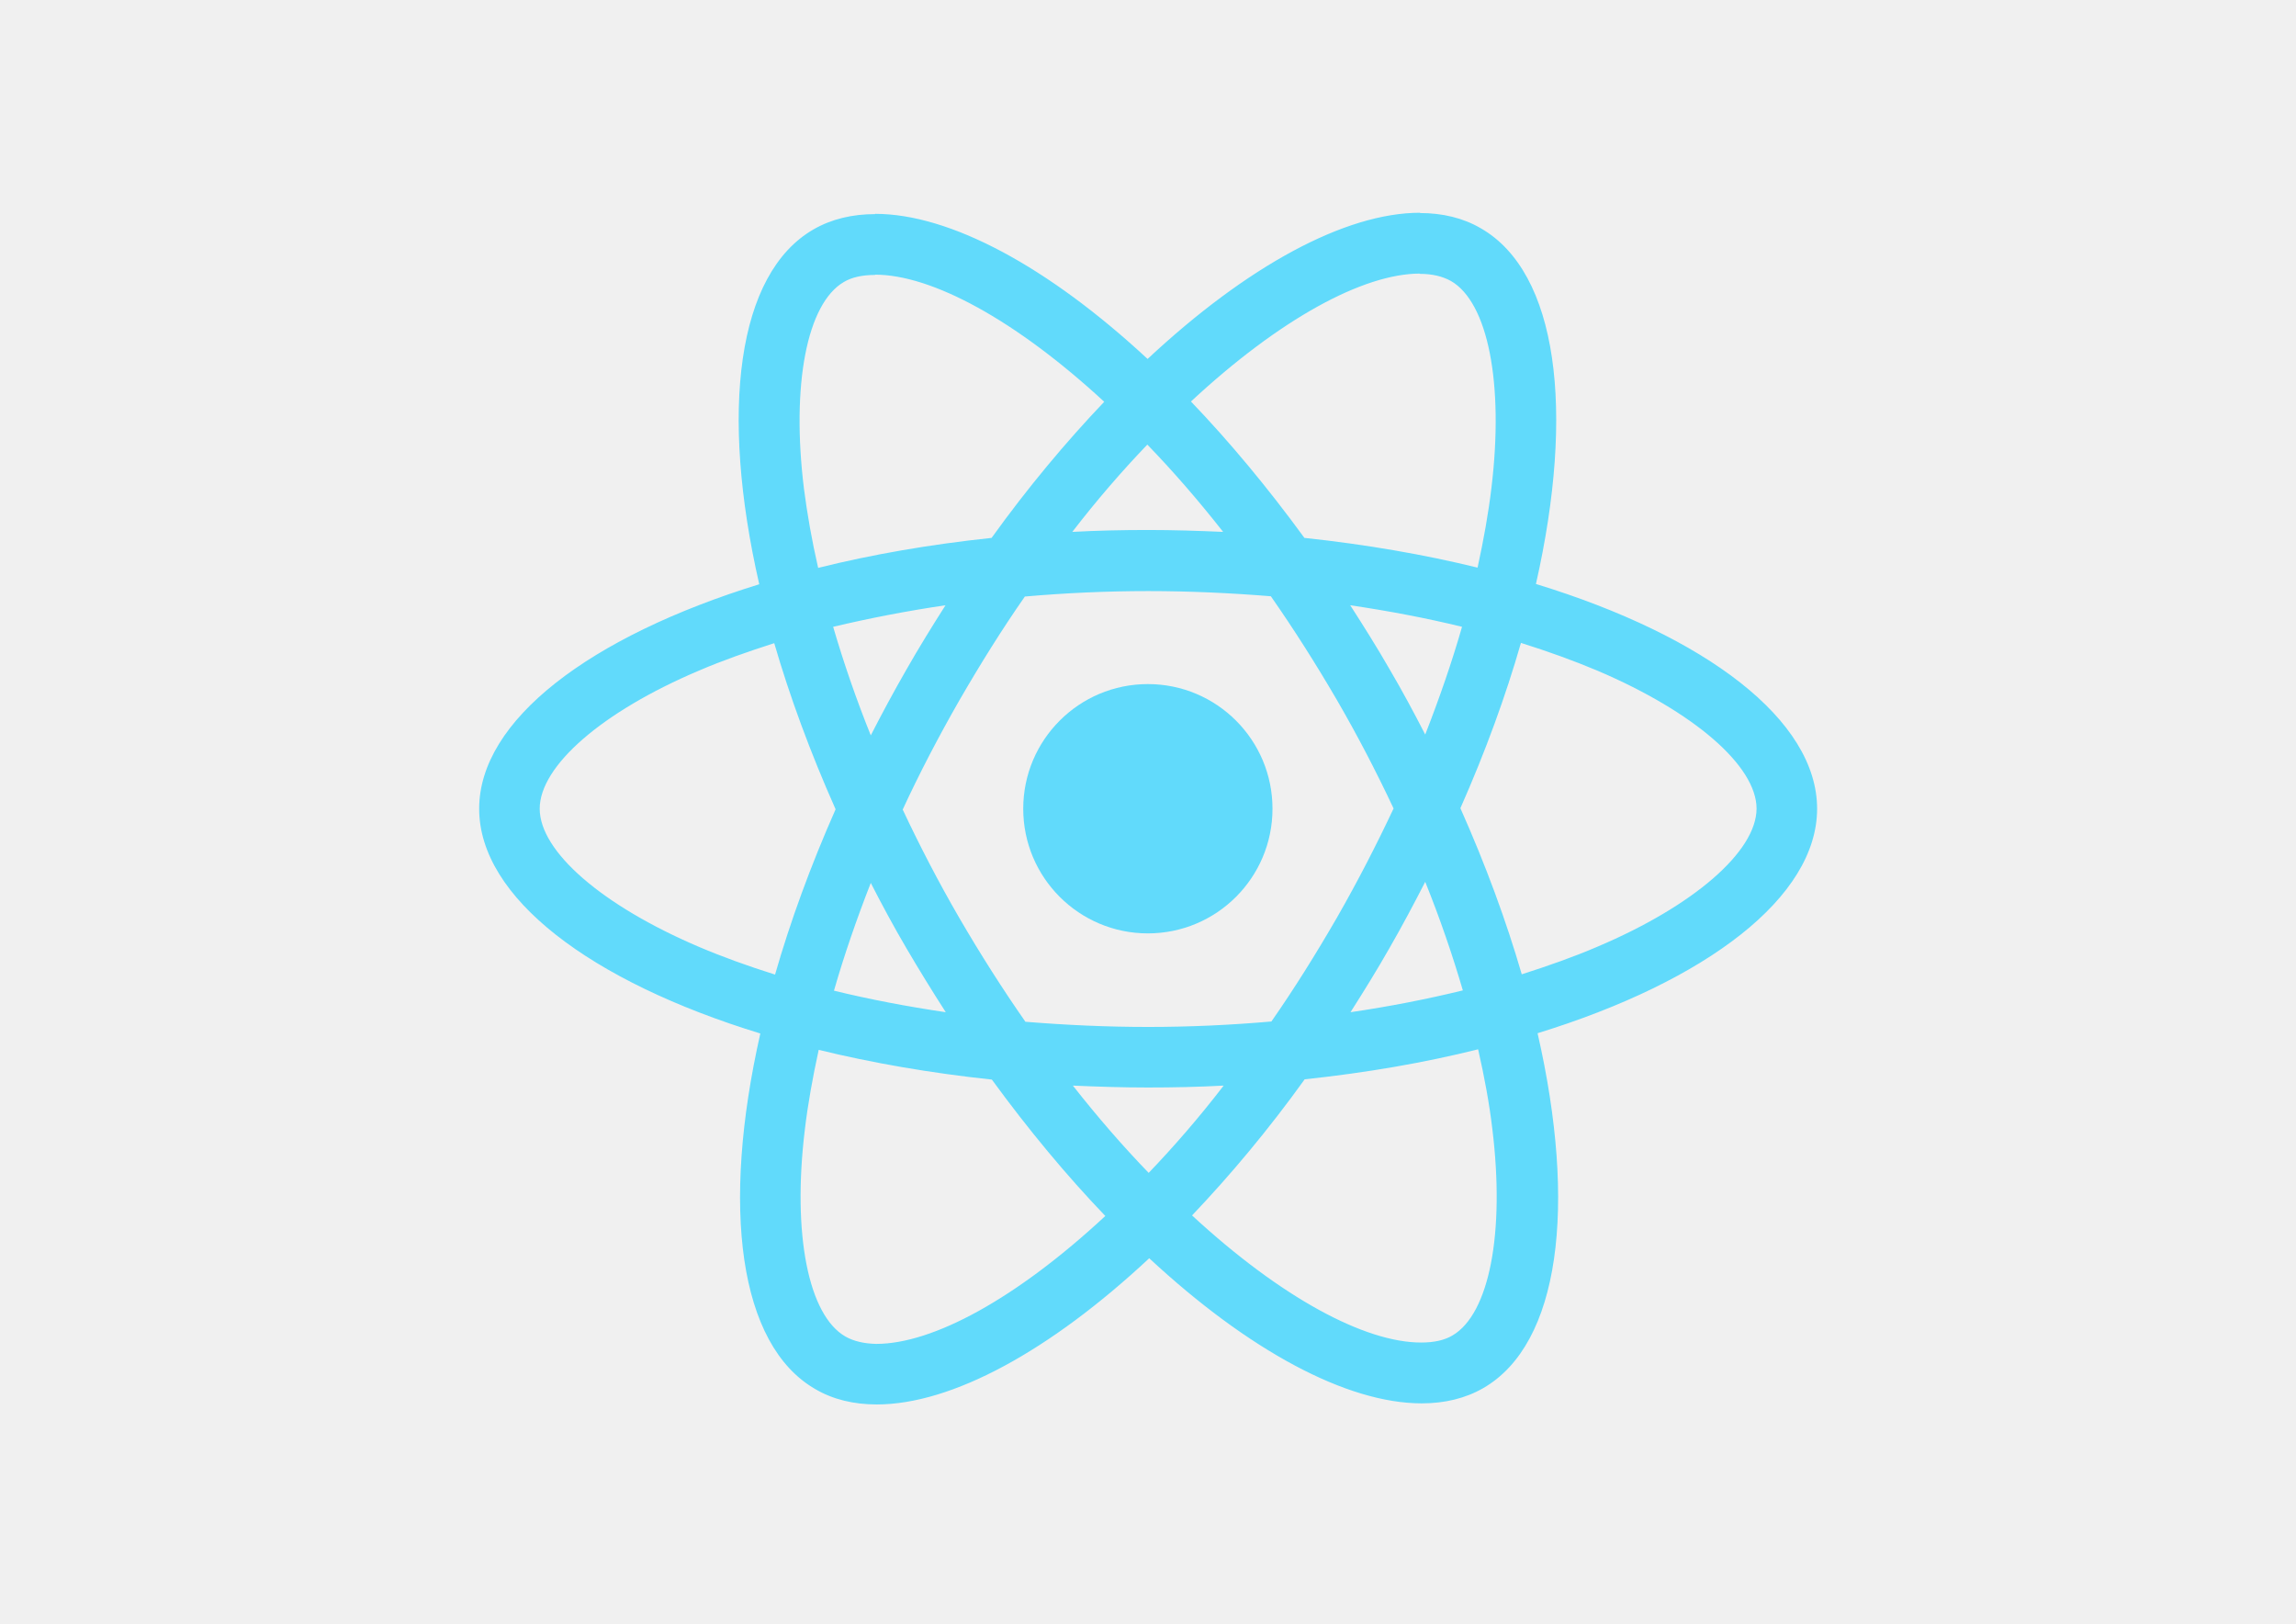
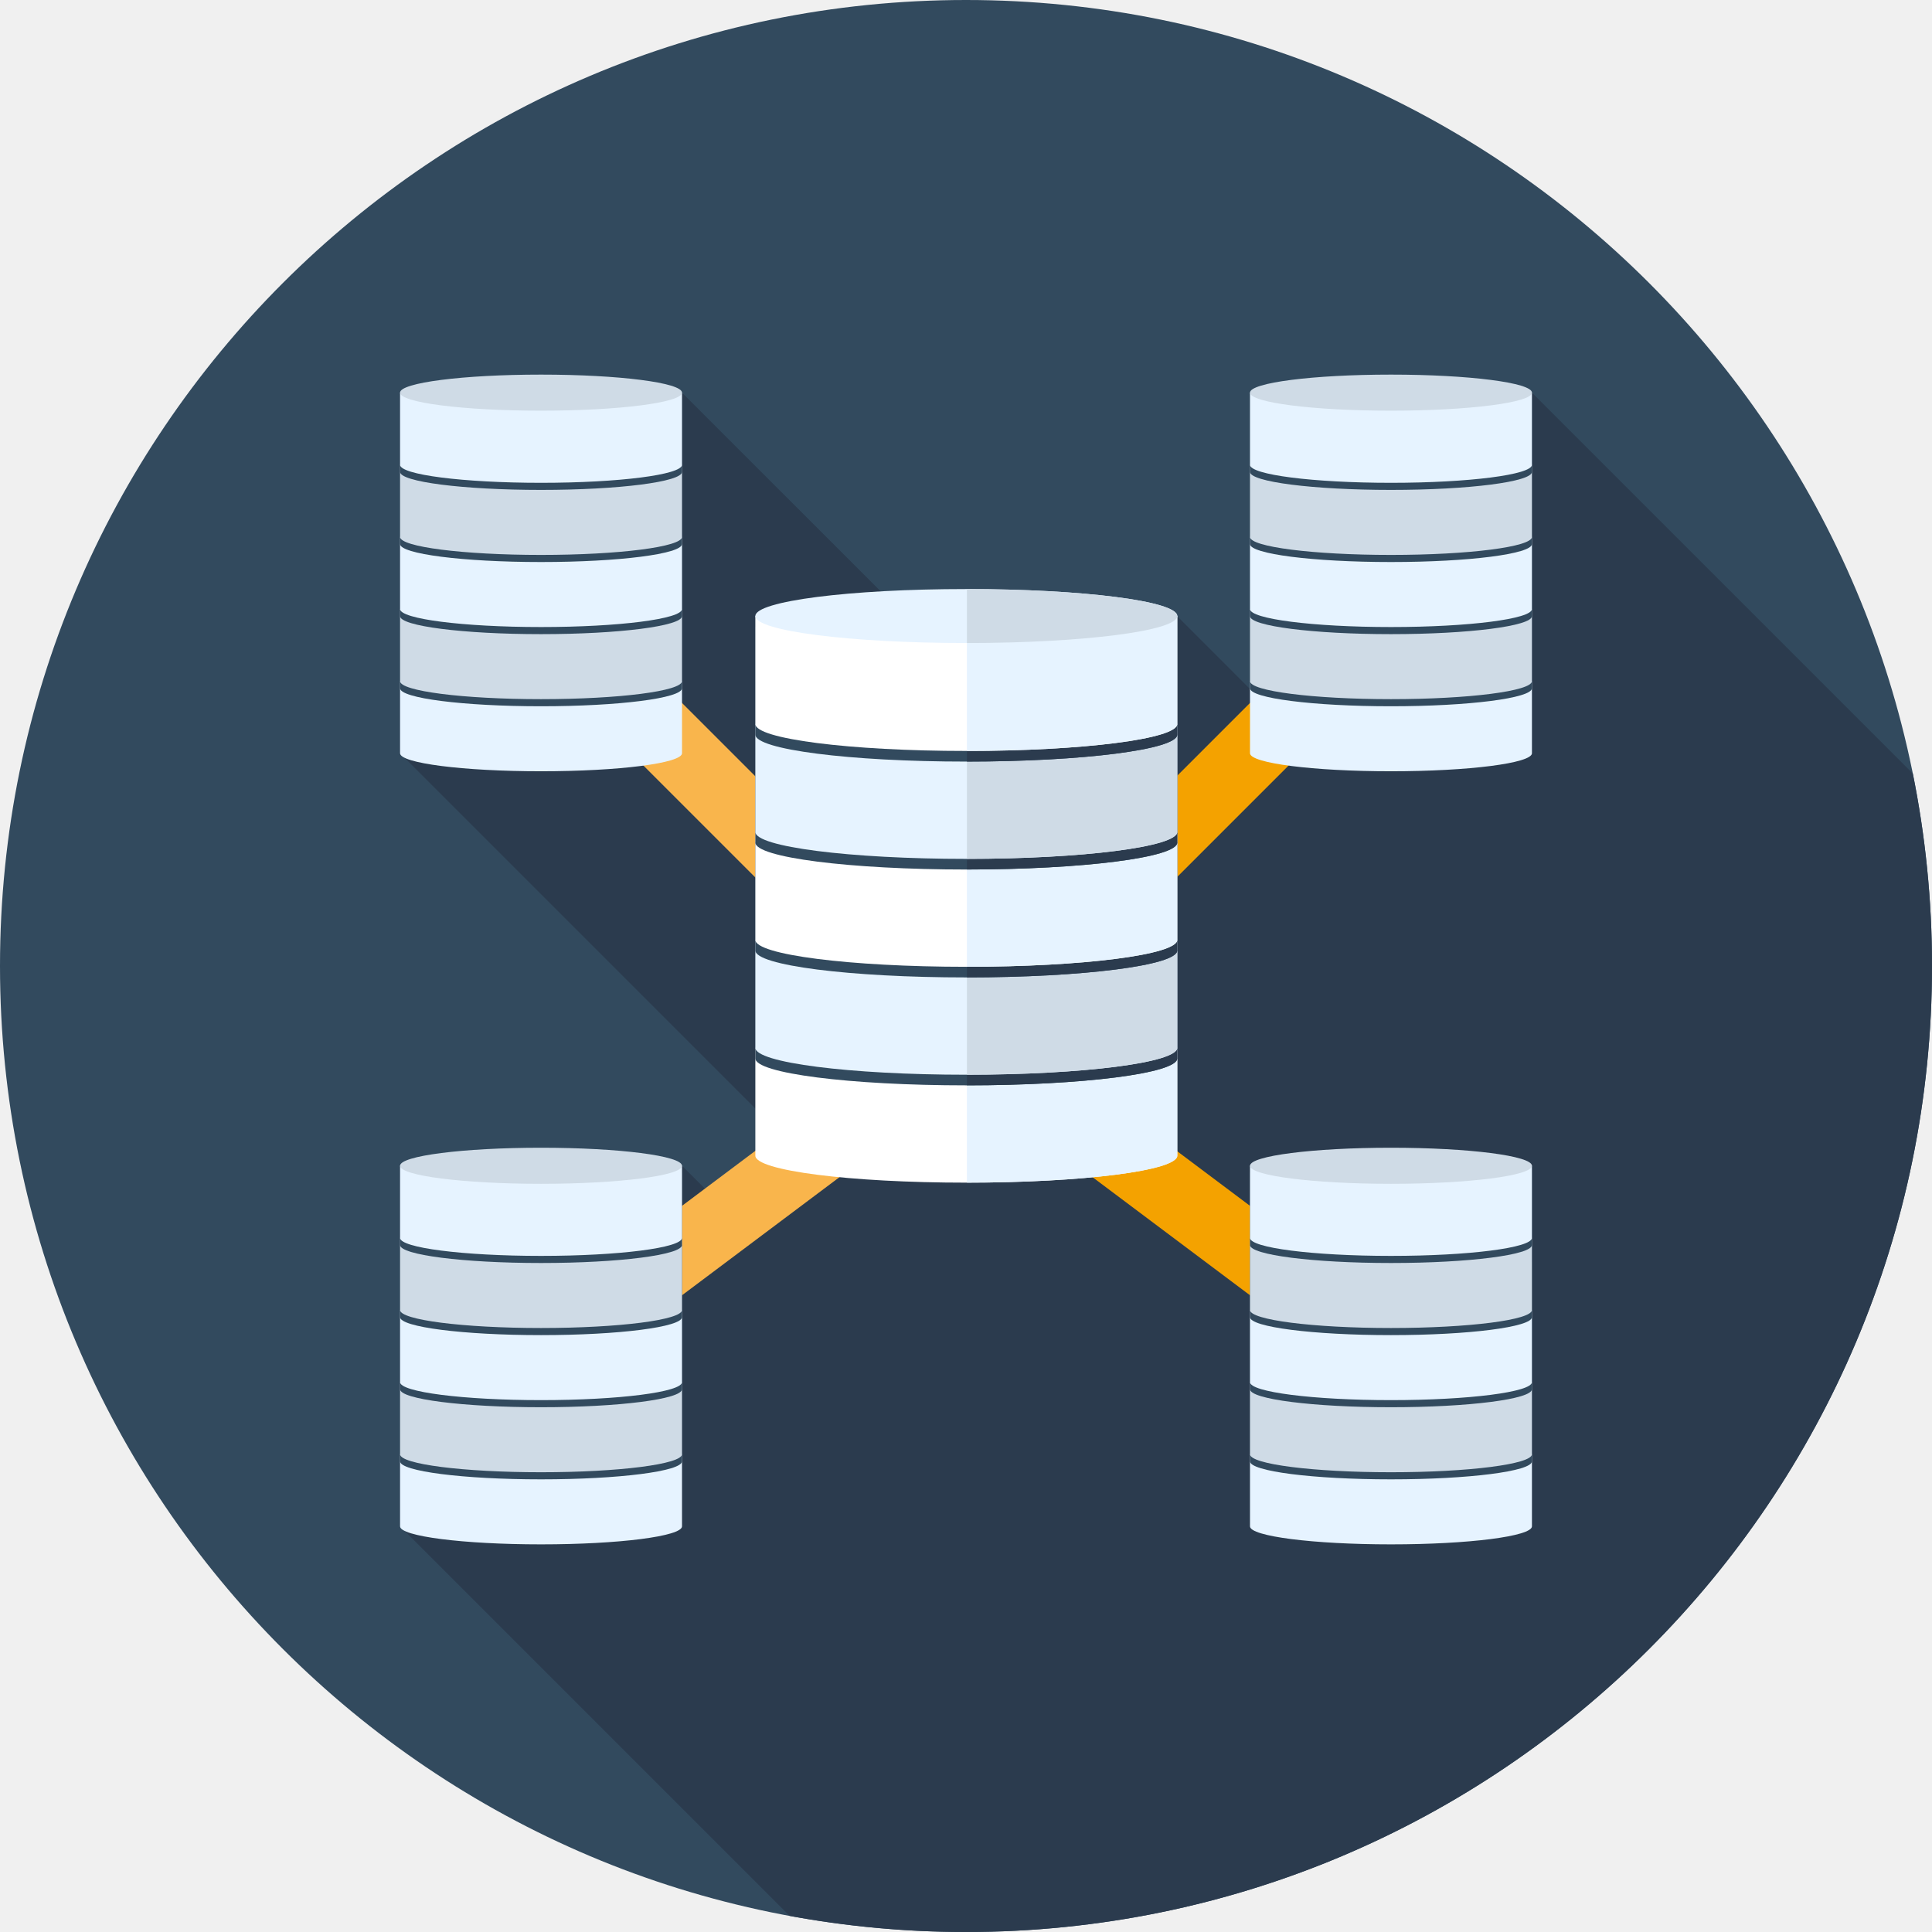
- <svg xmlns="http://www.w3.org/2000/svg" viewBox="0 0 841.9 595.3">
-   <g fill="#61DAFB">
-     <path d="M666.3 296.5c0-32.5-40.7-63.3-103.1-82.4 14.4-63.6 8-114.2-20.2-130.4-6.5-3.8-14.1-5.6-22.4-5.6v22.3c4.6 0 8.3.9 11.4 2.6 13.6 7.8 19.5 37.5 14.9 75.7-1.1 9.4-2.9 19.3-5.1 29.4-19.6-4.8-41-8.5-63.5-10.9-13.5-18.5-27.5-35.3-41.6-50 32.6-30.3 63.2-46.9 84-46.9V78c-27.5 0-63.5 19.6-99.9 53.6-36.4-33.8-72.4-53.2-99.9-53.2v22.3c20.7 0 51.4 16.5 84 46.6-14 14.7-28 31.4-41.3 49.9-22.6 2.4-44 6.1-63.6 11-2.3-10-4-19.7-5.2-29-4.7-38.2 1.1-67.9 14.6-75.8 3-1.8 6.9-2.6 11.5-2.6V78.5c-8.4 0-16 1.8-22.6 5.6-28.1 16.2-34.4 66.7-19.9 130.1-62.2 19.2-102.7 49.9-102.7 82.3 0 32.5 40.7 63.3 103.1 82.4-14.4 63.6-8 114.2 20.2 130.4 6.5 3.8 14.1 5.6 22.5 5.6 27.5 0 63.5-19.6 99.9-53.6 36.4 33.8 72.4 53.2 99.9 53.2 8.4 0 16-1.8 22.6-5.6 28.1-16.2 34.4-66.7 19.9-130.1 62-19.1 102.5-49.9 102.5-82.3zm-130.2-66.7c-3.7 12.9-8.3 26.2-13.5 39.5-4.1-8-8.4-16-13.1-24-4.6-8-9.5-15.8-14.4-23.4 14.2 2.1 27.9 4.7 41 7.9zm-45.8 106.5c-7.8 13.5-15.8 26.3-24.1 38.2-14.9 1.3-30 2-45.2 2-15.1 0-30.2-.7-45-1.9-8.3-11.9-16.4-24.6-24.2-38-7.6-13.1-14.5-26.4-20.8-39.8 6.2-13.4 13.2-26.8 20.7-39.9 7.8-13.5 15.8-26.3 24.1-38.2 14.9-1.3 30-2 45.2-2 15.1 0 30.2.7 45 1.9 8.3 11.9 16.4 24.6 24.2 38 7.6 13.1 14.5 26.4 20.8 39.8-6.3 13.4-13.2 26.8-20.7 39.9zm32.3-13c5.4 13.4 10 26.8 13.8 39.8-13.1 3.2-26.9 5.9-41.2 8 4.9-7.7 9.8-15.6 14.4-23.7 4.6-8 8.9-16.1 13-24.1zM421.2 430c-9.3-9.6-18.6-20.3-27.8-32 9 .4 18.2.7 27.5.7 9.4 0 18.7-.2 27.8-.7-9 11.7-18.3 22.4-27.5 32zm-74.4-58.9c-14.2-2.1-27.9-4.7-41-7.9 3.7-12.9 8.3-26.2 13.5-39.5 4.1 8 8.4 16 13.1 24 4.7 8 9.5 15.8 14.4 23.4zM420.7 163c9.3 9.6 18.6 20.3 27.8 32-9-.4-18.2-.7-27.5-.7-9.4 0-18.7.2-27.8.7 9-11.7 18.3-22.4 27.5-32zm-74 58.9c-4.9 7.7-9.8 15.6-14.4 23.7-4.6 8-8.9 16-13 24-5.4-13.4-10-26.8-13.8-39.8 13.1-3.1 26.9-5.8 41.2-7.9zm-90.5 125.2c-35.4-15.1-58.3-34.9-58.3-50.6 0-15.7 22.9-35.6 58.3-50.6 8.6-3.7 18-7 27.7-10.1 5.7 19.6 13.2 40 22.5 60.9-9.2 20.8-16.6 41.1-22.2 60.6-9.9-3.1-19.3-6.5-28-10.2zM310 490c-13.6-7.8-19.5-37.5-14.9-75.7 1.1-9.4 2.9-19.3 5.1-29.4 19.6 4.8 41 8.5 63.5 10.9 13.5 18.5 27.5 35.3 41.6 50-32.6 30.3-63.2 46.9-84 46.9-4.5-.1-8.3-1-11.3-2.7zm237.2-76.2c4.7 38.2-1.1 67.9-14.6 75.8-3 1.8-6.9 2.6-11.5 2.6-20.7 0-51.4-16.5-84-46.6 14-14.7 28-31.4 41.3-49.9 22.6-2.4 44-6.1 63.6-11 2.3 10.1 4.1 19.8 5.2 29.1zm38.5-66.7c-8.6 3.7-18 7-27.7 10.1-5.7-19.6-13.2-40-22.5-60.9 9.2-20.8 16.6-41.1 22.2-60.6 9.9 3.1 19.3 6.5 28.1 10.2 35.4 15.1 58.3 34.9 58.3 50.6-.1 15.7-23 35.6-58.4 50.6zM320.8 78.4z" />
-     <circle cx="420.9" cy="296.5" r="45.7" />
-     <path d="M520.5 78.1z" />
+ <svg xmlns="http://www.w3.org/2000/svg" version="1.1" id="Layer_1" x="0px" y="0px" viewBox="0 0 512 512" style="enable-background:new 0 0 512 512;" xml:space="preserve">
+   <circle style="fill:#324A5E;" cx="256" cy="256" r="256" />
+   <path style="fill:#2B3B4E;" d="M512,256c0-17.468-1.757-34.525-5.089-51.01L405.982,104.06l-63.853,89.398l-30.134-30.132  l-23.071,48.916L180.741,104.06l-74.719,95.558l105.484,105.484l-17.299,17.299l-13.465-13.465l-74.719,95.558l103.234,103.234  C224.413,510.526,240.035,512,256,512C397.384,512,512,397.384,512,256z" />
+   <polygon style="fill:#F9B54C;" points="147.911,367.881 136.535,352.711 241.566,273.937 163.962,196.334 177.373,182.925   270.436,275.989 " />
+   <polygon style="fill:#F4A200;" points="364.089,367.881 241.566,275.989 334.627,182.925 348.038,196.334 270.434,273.937   375.465,352.711 " />
+   <path style="fill:#E6F3FF;" d="M405.982,199.616c0,2.639-16.727,4.779-37.361,4.779c-20.633,0-37.36-2.139-37.36-4.777v-19.111  h74.719v19.109H405.982z" />
+   <path style="fill:#324A5E;" d="M405.982,182.387c0,2.639-16.727,4.779-37.361,4.779c-20.633,0-37.36-2.139-37.36-4.777v-19.113  h74.719v19.111H405.982z" />
+   <path style="fill:#CFDBE6;" d="M405.982,180.505c0,2.639-16.727,4.779-37.361,4.779c-20.633,0-37.36-2.139-37.36-4.777v-19.113  h74.719v19.111H405.982z" />
+   <path style="fill:#324A5E;" d="M405.982,163.276c0,2.639-16.727,4.779-37.361,4.779c-20.633,0-37.36-2.139-37.36-4.777v-19.113  h74.719v19.111H405.982z" />
+   <path style="fill:#E6F3FF;" d="M405.982,161.394c0,2.639-16.727,4.779-37.361,4.779c-20.633,0-37.36-2.139-37.36-4.777v-19.113  h74.719v19.111H405.982z" />
+   <path style="fill:#324A5E;" d="M405.982,144.165c0,2.639-16.727,4.779-37.361,4.779c-20.633,0-37.36-2.139-37.36-4.777v-19.113  h74.719L405.982,144.165z" />
+   <path style="fill:#CFDBE6;" d="M405.982,142.283c0,2.639-16.727,4.779-37.361,4.779c-20.633,0-37.36-2.139-37.36-4.777v-19.111  h74.719L405.982,142.283z" />
+   <path style="fill:#324A5E;" d="M405.982,125.052c0,2.639-16.727,4.779-37.361,4.779c-20.633,0-37.36-2.139-37.36-4.777v-19.111  h74.719v19.109H405.982z" />
+   <path style="fill:#E6F3FF;" d="M405.982,123.171c0,2.639-16.727,4.779-37.361,4.779c-20.633,0-37.36-2.139-37.36-4.777v-19.115  h74.719v19.113H405.982z" />
+   <ellipse style="fill:#CFDBE6;" cx="368.623" cy="104.055" rx="37.36" ry="4.779" />
+   <path style="fill:#E6F3FF;" d="M180.741,199.616c0,2.639-16.727,4.779-37.36,4.779s-37.36-2.139-37.36-4.777v-19.111h74.719v19.109  H180.741z" />
+   <path style="fill:#324A5E;" d="M180.741,182.387c0,2.639-16.727,4.779-37.36,4.779s-37.36-2.139-37.36-4.777v-19.113h74.719v19.111  H180.741z" />
+   <path style="fill:#CFDBE6;" d="M180.741,180.505c0,2.639-16.727,4.779-37.36,4.779s-37.36-2.139-37.36-4.777v-19.111h74.719  L180.741,180.505z" />
+   <path style="fill:#324A5E;" d="M180.741,163.276c0,2.639-16.727,4.779-37.36,4.779s-37.36-2.139-37.36-4.777v-19.111h74.719  L180.741,163.276z" />
+   <path style="fill:#E6F3FF;" d="M180.741,161.394c0,2.639-16.727,4.779-37.36,4.779s-37.36-2.139-37.36-4.777v-19.113h74.719v19.111  H180.741z" />
+   <path style="fill:#324A5E;" d="M180.741,144.165c0,2.639-16.727,4.779-37.36,4.779s-37.36-2.139-37.36-4.777v-19.111h74.719v19.109  H180.741z" />
+   <path style="fill:#CFDBE6;" d="M180.741,142.283c0,2.639-16.727,4.779-37.36,4.779s-37.36-2.139-37.36-4.777v-19.111h74.719v19.109  H180.741z" />
+   <path style="fill:#324A5E;" d="M180.741,125.052c0,2.639-16.727,4.779-37.36,4.779s-37.36-2.139-37.36-4.777v-19.111h74.719  L180.741,125.052z" />
+   <path style="fill:#E6F3FF;" d="M180.741,123.171c0,2.639-16.727,4.779-37.36,4.779s-37.36-2.139-37.36-4.777v-19.111h74.719  L180.741,123.171z" />
+   <ellipse style="fill:#CFDBE6;" cx="143.377" cy="104.055" rx="37.36" ry="4.779" />
+   <path style="fill:#E6F3FF;" d="M405.982,404.494c0,2.639-16.727,4.779-37.361,4.779c-20.633,0-37.36-2.139-37.36-4.777v-19.111  h74.719v19.109H405.982z" />
+   <path style="fill:#324A5E;" d="M405.982,387.263c0,2.639-16.727,4.779-37.361,4.779c-20.633,0-37.36-2.139-37.36-4.777v-19.111  h74.719v19.109H405.982z" />
+   <path style="fill:#CFDBE6;" d="M405.982,385.381c0,2.639-16.727,4.779-37.361,4.779c-20.633,0-37.36-2.139-37.36-4.777v-19.111  h74.719v19.109H405.982z" />
+   <path style="fill:#324A5E;" d="M405.982,368.152c0,2.639-16.727,4.779-37.361,4.779c-20.633,0-37.36-2.139-37.36-4.777v-19.111  h74.719v19.109H405.982z" />
+   <path style="fill:#E6F3FF;" d="M405.982,366.27c0,2.639-16.727,4.779-37.361,4.779c-20.633,0-37.36-2.139-37.36-4.777V347.16h74.719  v19.109H405.982z" />
+   <path style="fill:#324A5E;" d="M405.982,349.041c0,2.639-16.727,4.779-37.361,4.779c-20.633,0-37.36-2.139-37.36-4.777v-19.111  h74.719L405.982,349.041z" />
+   <path style="fill:#CFDBE6;" d="M405.982,347.158c0,2.639-16.727,4.779-37.361,4.779c-20.633,0-37.36-2.139-37.36-4.777v-19.111  h74.719L405.982,347.158z" />
+   <path style="fill:#324A5E;" d="M405.982,329.93c0,2.639-16.727,4.779-37.361,4.779c-20.633,0-37.36-2.139-37.36-4.777V310.82h74.719  v19.109H405.982z" />
+   <path style="fill:#E6F3FF;" d="M405.982,328.047c0,2.639-16.727,4.779-37.361,4.779c-20.633,0-37.36-2.139-37.36-4.777v-19.111  h74.719v19.109H405.982z" />
+   <ellipse style="fill:#CFDBE6;" cx="368.623" cy="308.941" rx="37.36" ry="4.779" />
+   <path style="fill:#E6F3FF;" d="M180.741,404.494c0,2.639-16.727,4.779-37.36,4.779s-37.36-2.139-37.36-4.777v-19.111h74.719v19.109  H180.741z" />
+   <path style="fill:#324A5E;" d="M180.741,387.263c0,2.639-16.727,4.779-37.36,4.779s-37.36-2.139-37.36-4.777v-19.111h74.719v19.109  H180.741z" />
+   <path style="fill:#CFDBE6;" d="M180.741,385.381c0,2.639-16.727,4.779-37.36,4.779s-37.36-2.139-37.36-4.777v-19.111h74.719  L180.741,385.381z" />
+   <path style="fill:#324A5E;" d="M180.741,368.152c0,2.639-16.727,4.779-37.36,4.779s-37.36-2.139-37.36-4.777v-19.111h74.719  L180.741,368.152z" />
+   <path style="fill:#E6F3FF;" d="M180.741,366.27c0,2.639-16.727,4.779-37.36,4.779s-37.36-2.139-37.36-4.777V347.16h74.719v19.109  H180.741z" />
+   <path style="fill:#324A5E;" d="M180.741,349.041c0,2.639-16.727,4.779-37.36,4.779s-37.36-2.139-37.36-4.777v-19.111h74.719v19.109  H180.741z" />
+   <path style="fill:#CFDBE6;" d="M180.741,347.158c0,2.639-16.727,4.779-37.36,4.779s-37.36-2.139-37.36-4.777v-19.111h74.719v19.109  H180.741z" />
+   <path style="fill:#324A5E;" d="M180.741,329.93c0,2.639-16.727,4.779-37.36,4.779s-37.36-2.139-37.36-4.777V310.82h74.719  L180.741,329.93z" />
+   <path style="fill:#E6F3FF;" d="M180.741,328.047c0,2.639-16.727,4.779-37.36,4.779s-37.36-2.139-37.36-4.777v-19.111h74.719  L180.741,328.047z" />
+   <ellipse style="fill:#CFDBE6;" cx="143.377" cy="308.941" rx="37.36" ry="4.779" />
+   <path style="fill:#FFFFFF;" d="M311.994,306.264c0,3.949-25.031,7.151-55.91,7.151s-55.91-3.201-55.91-7.151v-28.601h111.819  L311.994,306.264L311.994,306.264z" />
+   <path style="fill:#E6F3FF;" d="M256.243,277.663v35.75c30.804-0.01,55.751-3.208,55.751-7.149v-28.601H256.243z" />
+   <path style="fill:#324A5E;" d="M311.994,280.479c0,3.949-25.031,7.151-55.91,7.151s-55.91-3.201-55.91-7.151v-28.601h111.819  L311.994,280.479L311.994,280.479z" />
+   <path style="fill:#2B3B4E;" d="M256.243,251.878v35.75c30.804-0.01,55.751-3.208,55.751-7.149v-28.601H256.243z" />
+   <path style="fill:#E6F3FF;" d="M311.994,277.663c0,3.949-25.031,7.151-55.91,7.151s-55.91-3.201-55.91-7.151v-28.601h111.819  L311.994,277.663L311.994,277.663z" />
+   <path style="fill:#CFDBE6;" d="M256.243,249.061v35.75c30.804-0.01,55.751-3.208,55.751-7.149v-28.601H256.243z" />
+   <path style="fill:#324A5E;" d="M311.994,251.878c0,3.949-25.031,7.151-55.91,7.151s-55.91-3.201-55.91-7.151v-28.601h111.819  L311.994,251.878L311.994,251.878z" />
+   <path style="fill:#2B3B4E;" d="M256.243,223.279v35.75c30.804-0.01,55.751-3.208,55.751-7.149v-28.601H256.243z" />
+   <path style="fill:#FFFFFF;" d="M311.994,249.061c0,3.949-25.031,7.151-55.91,7.151s-55.91-3.201-55.91-7.151V220.46h111.819  L311.994,249.061L311.994,249.061z" />
+   <path style="fill:#E6F3FF;" d="M256.243,220.462v35.75c30.804-0.01,55.751-3.208,55.751-7.149v-28.601L256.243,220.462  L256.243,220.462z" />
+   <path style="fill:#324A5E;" d="M311.994,223.279c0,3.949-25.031,7.151-55.91,7.151s-55.91-3.201-55.91-7.151v-28.601h111.819  L311.994,223.279L311.994,223.279z" />
+   <path style="fill:#2B3B4E;" d="M256.243,194.677v35.75c30.804-0.01,55.751-3.208,55.751-7.149v-28.601L256.243,194.677  L256.243,194.677z" />
+   <path style="fill:#E6F3FF;" d="M311.994,220.462c0,3.949-25.031,7.151-55.91,7.151s-55.91-3.201-55.91-7.151V191.86h111.819  L311.994,220.462L311.994,220.462z" />
+   <path style="fill:#CFDBE6;" d="M256.243,191.86v35.75c30.804-0.01,55.751-3.208,55.751-7.149V191.86L256.243,191.86L256.243,191.86z  " />
+   <path style="fill:#324A5E;" d="M311.994,194.677c0,3.949-25.031,7.151-55.91,7.151s-55.91-3.201-55.91-7.151v-28.601h111.819  L311.994,194.677L311.994,194.677z" />
+   <path style="fill:#2B3B4E;" d="M256.243,166.076v35.75c30.804-0.01,55.751-3.208,55.751-7.149v-28.601H256.243z" />
+   <path style="fill:#FFFFFF;" d="M311.994,191.86c0,3.949-25.031,7.151-55.91,7.151s-55.91-3.201-55.91-7.151v-28.601h111.819  L311.994,191.86L311.994,191.86z" />
+   <g>
+     <path style="fill:#E6F3FF;" d="M256.243,163.259v35.75c30.804-0.01,55.751-3.208,55.751-7.149v-28.601H256.243z" />
+     <ellipse style="fill:#E6F3FF;" cx="256.086" cy="163.254" rx="55.91" ry="7.151" />
  </g>
+   <path style="fill:#CFDBE6;" d="M311.994,163.259c0-3.943-24.947-7.139-55.751-7.149v14.3  C287.048,170.398,311.994,167.202,311.994,163.259z" />
+   <g>
+ </g>
+   <g>
+ </g>
+   <g>
+ </g>
+   <g>
+ </g>
+   <g>
+ </g>
+   <g>
+ </g>
+   <g>
+ </g>
+   <g>
+ </g>
+   <g>
+ </g>
+   <g>
+ </g>
+   <g>
+ </g>
+   <g>
+ </g>
+   <g>
+ </g>
+   <g>
+ </g>
+   <g>
+ </g>
</svg>
